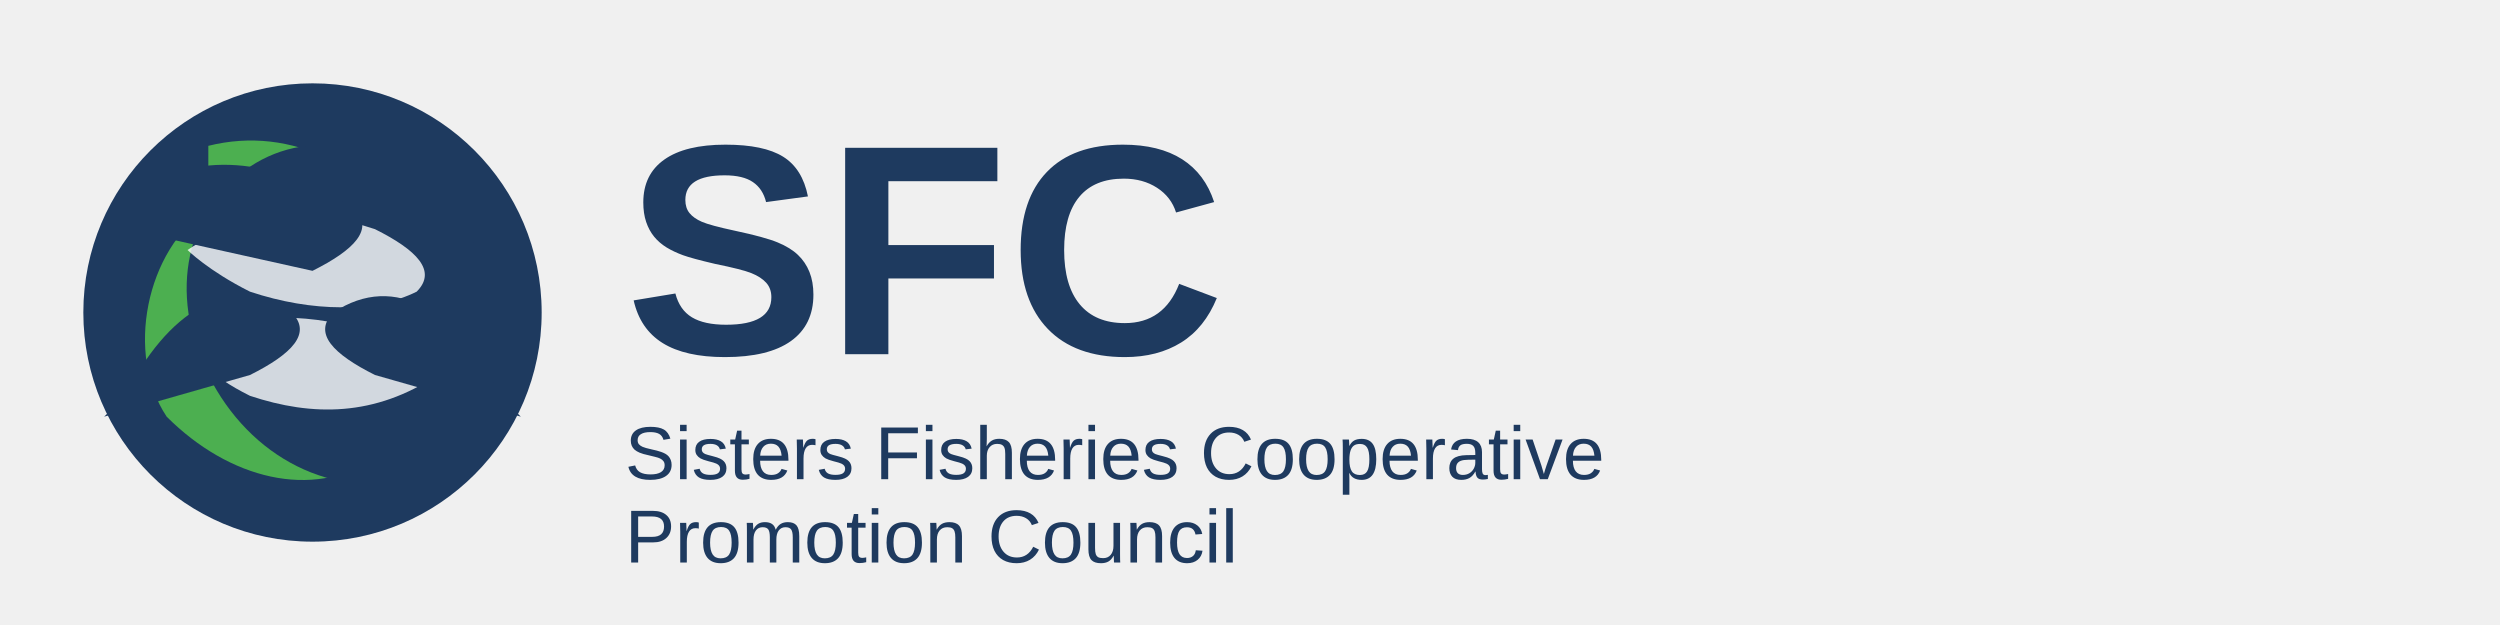
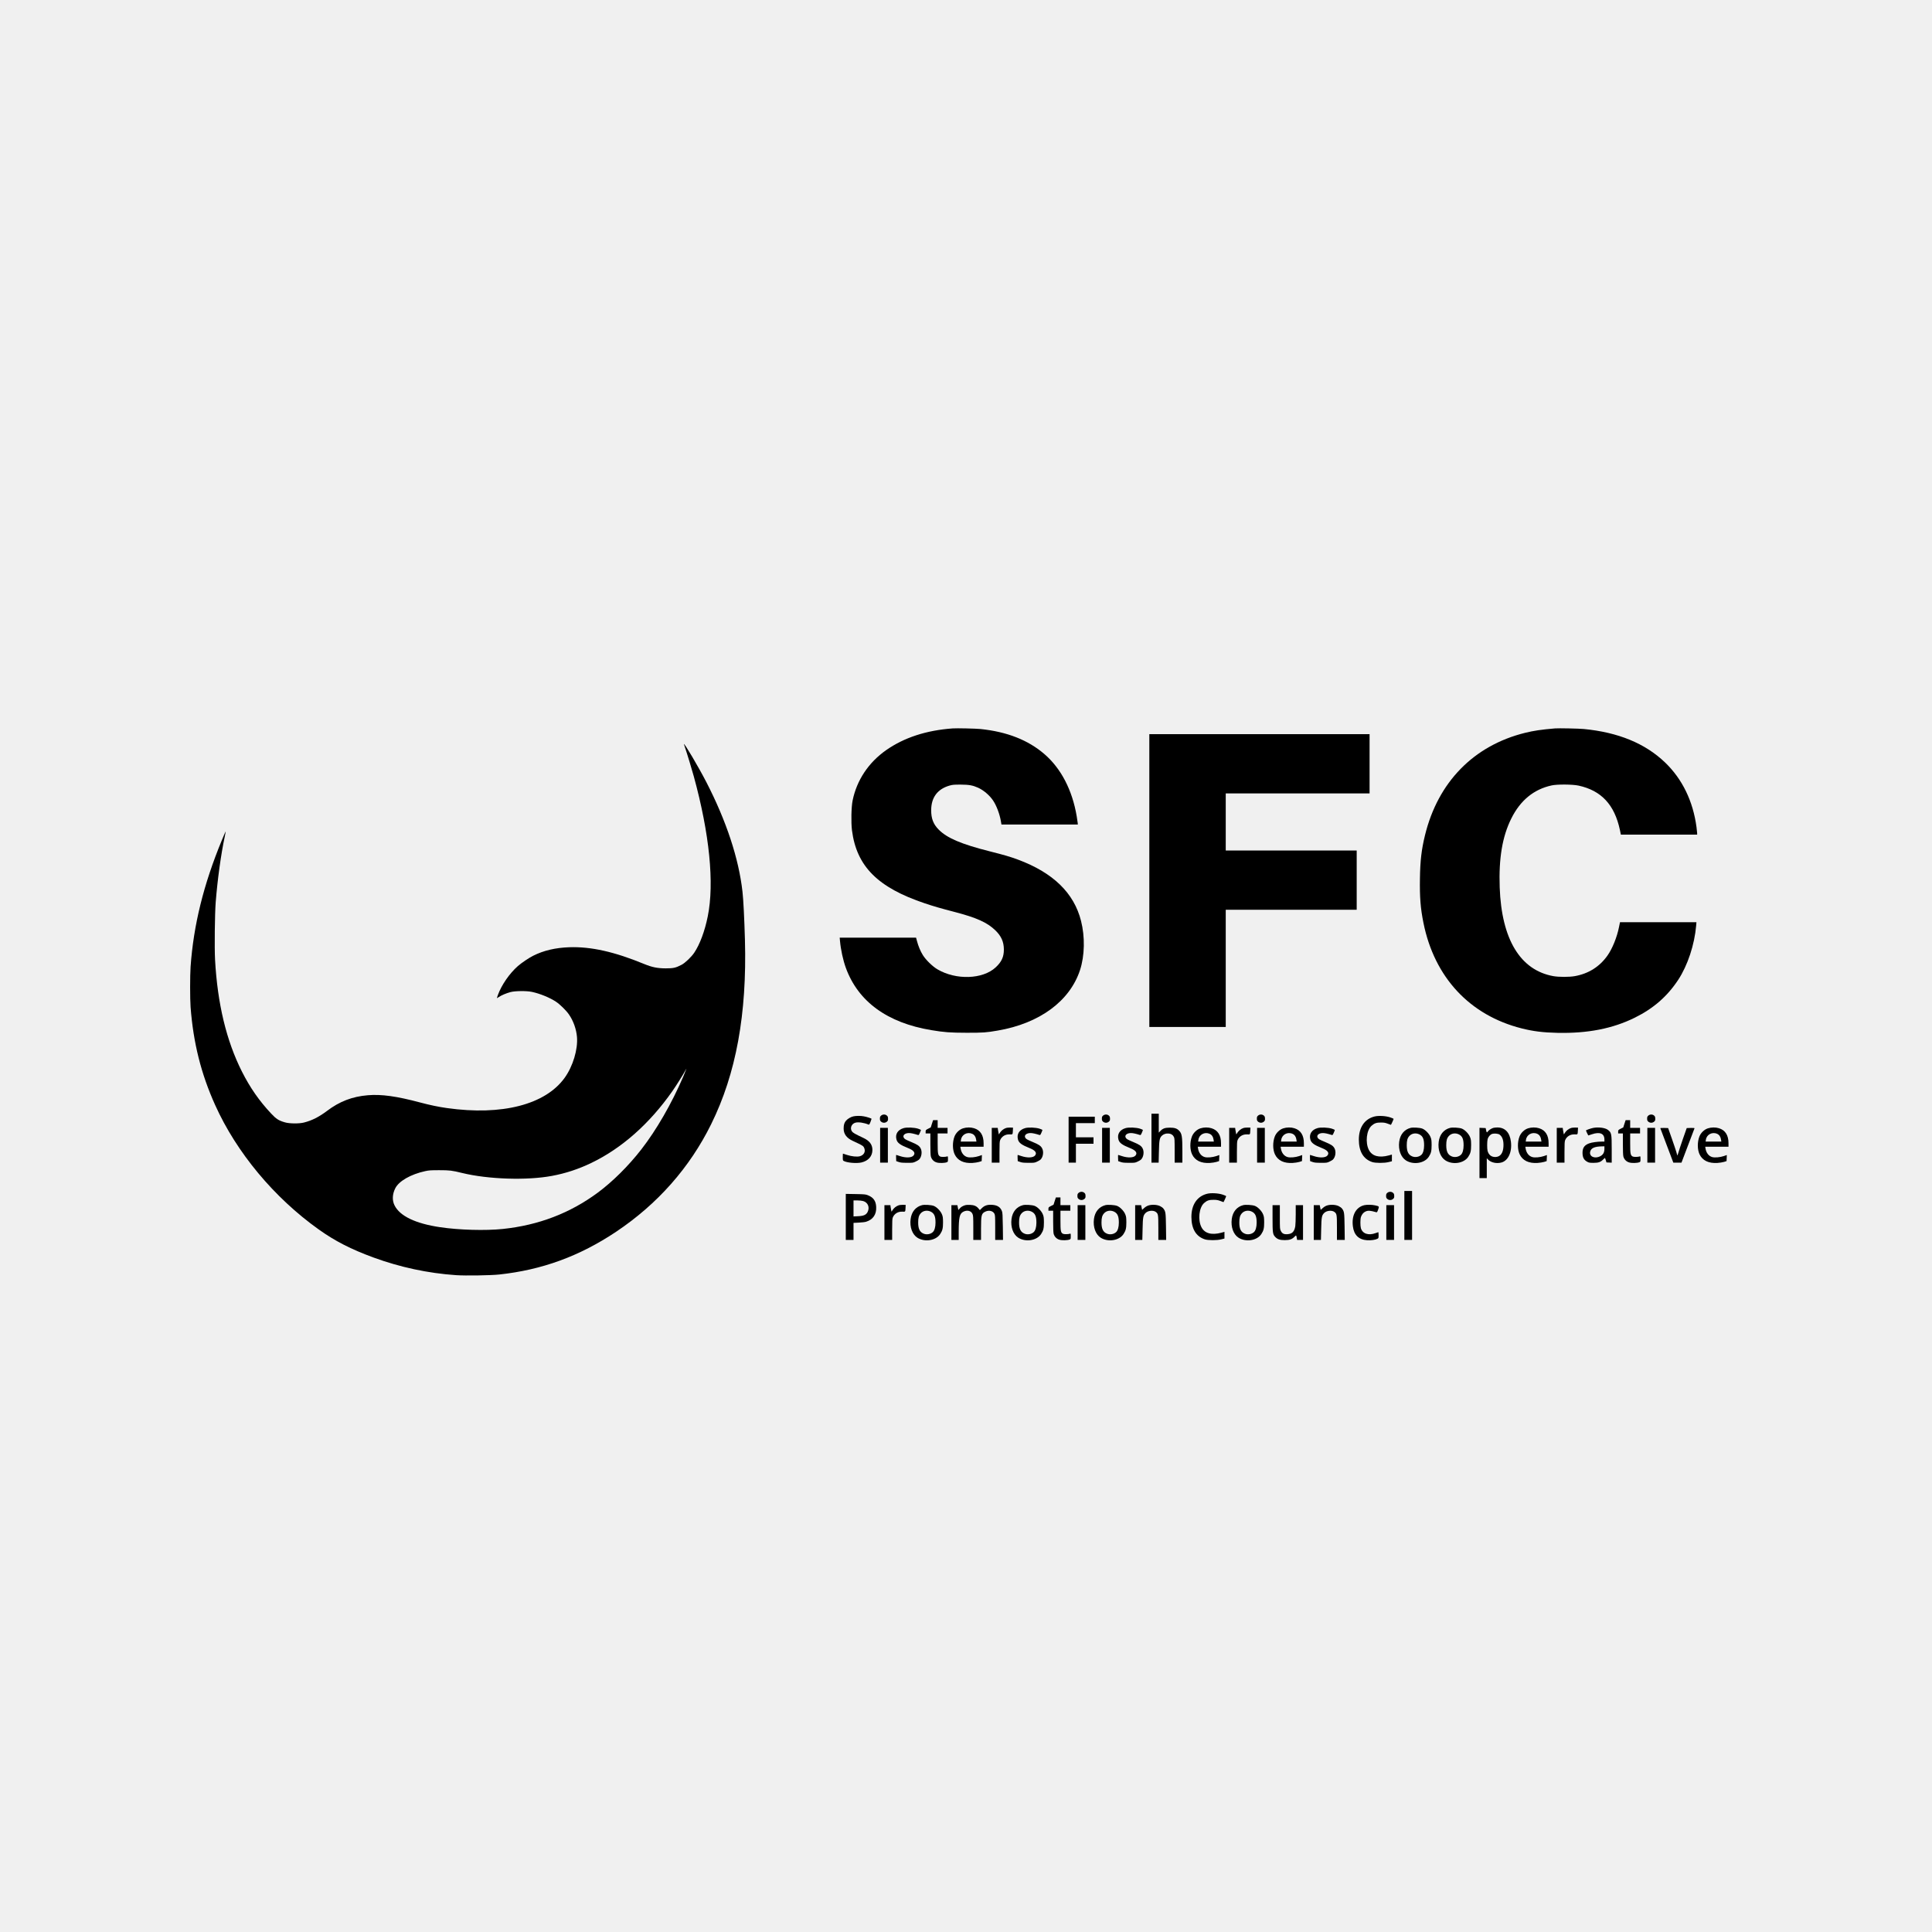
- <svg xmlns="http://www.w3.org/2000/svg" width="600" height="150" viewBox="0 0 600 150">
-   <g transform="translate(20, 20)">
-     <circle cx="55" cy="55" r="55" fill="#1E3A5F" />
-     <g transform="translate(55, 55)">
-       <path d="M -25 -40 C -5 -45, 15 -35, 25 -15 C 35 5, 30 25, 15 35 C 0 45, -20 40, -35 25 C -45 10, -40 -15, -25 -25 Z" fill="#4CAF50" />
-       <path d="M 25 40 C 5 45, -15 35, -25 15 C -35 -5, -30 -25, -15 -35 C 0 -45, 20 -40, 35 -25 C 45 -10, 40 15, 25 25 Z" fill="#1E3A5F" />
-       <path d="M -30 -15 C -15 -25, 0 -25, 15 -20 C 25 -15, 30 -10, 25 -5 C 15 0, 0 0, -15 -5 C -25 -10, -30 -15, -30 -15 Z" fill="white" opacity="0.8" />
-       <path d="M 30 15 C 15 25, 0 25, -15 20 C -25 15, -30 10, -25 5 C -15 0, 0 0, 15 5 C 25 10, 30 15, 30 15 Z" fill="white" opacity="0.8" />
-       <path d="M -40 -30 C -25 -40, -5 -35, 10 -25 C 15 -20, 10 -15, 0 -10 L -45 -20 Z" fill="#1E3A5F" />
-       <path d="M -45 20 C -35 0, -20 -10, -5 0 C 0 5, -5 10, -15 15 L -50 25 Z" fill="#1E3A5F" />
-       <path d="M 45 20 C 35 0, 20 -10, 5 0 C 0 5, 5 10, 15 15 L 50 25 Z" fill="#1E3A5F" />
-     </g>
-   </g>
-   <text x="150" y="85" font-family="Arial, sans-serif" font-size="72" font-weight="bold" fill="#1E3A5F">SFC</text>
-   <g transform="translate(150, 100)">
-     <text x="0" y="15" font-family="Arial, sans-serif" font-size="18" fill="#1E3A5F">Sisters Fisheries Cooperative</text>
-     <text x="0" y="35" font-family="Arial, sans-serif" font-size="18" fill="#1E3A5F">Promotion Council</text>
+ <svg xmlns="http://www.w3.org/2000/svg" version="1.0" width="4500pt" height="4500pt" viewBox="0 0 4500 4500" preserveAspectRatio="xMidYMid meet">
+   <g transform="translate(0,4500) scale(0.1,-0.1)" fill="#000000" stroke="none">
+     <path d="M22190 28034 c-615 -45 -1131 -213 -1551 -507 -409 -287 -684 -700 -780 -1173 -31 -155 -38 -505 -15 -693 107 -839 601 -1334 1696 -1701 211 -71 378 -119 690 -200 512 -133 765 -246 953 -429 139 -134 198 -268 199 -446 1 -172 -53 -289 -191 -417 -302 -280 -924 -300 -1357 -45 -114 67 -270 219 -339 331 -57 92 -105 207 -136 324 l-22 82 -890 0 -889 0 7 -77 c18 -202 72 -450 137 -628 287 -785 965 -1279 1991 -1449 299 -50 435 -60 827 -61 383 0 453 5 718 51 976 167 1680 685 1918 1410 109 333 118 773 23 1146 -164 649 -651 1122 -1469 1426 -178 66 -317 107 -650 191 -671 169 -1005 312 -1199 511 -123 125 -173 257 -172 450 1 296 147 491 426 572 71 20 101 23 260 23 198 -1 281 -16 410 -74 126 -58 262 -173 344 -294 80 -117 156 -318 184 -487 l13 -75 889 0 890 0 -3 35 c-2 19 -12 89 -23 155 -102 610 -364 1116 -753 1451 -379 327 -873 521 -1491 584 -114 11 -548 21 -645 14z" />
+     <path d="M36220 28034 c-327 -28 -495 -53 -702 -104 -1194 -297 -2025 -1147 -2327 -2384 -81 -328 -112 -593 -118 -1006 -7 -436 13 -695 82 -1036 255 -1269 1078 -2153 2290 -2458 266 -67 500 -96 831 -103 705 -15 1284 98 1799 352 436 215 759 496 1015 885 219 334 379 817 417 1264 l6 76 -890 0 -890 0 -23 -112 c-47 -237 -154 -502 -269 -665 -183 -259 -441 -422 -761 -479 -128 -23 -372 -23 -500 0 -771 139 -1206 859 -1249 2066 -24 678 61 1186 270 1605 210 423 523 680 939 771 130 29 486 26 627 -4 531 -115 838 -445 964 -1034 l22 -108 889 0 888 0 0 33 c0 17 -7 81 -15 141 -81 607 -332 1123 -734 1508 -461 442 -1090 701 -1891 778 -110 11 -592 21 -670 14z" />
+     <path d="M26770 24490 l0 -3410 890 0 890 0 0 1365 0 1365 1525 0 1525 0 0 690 0 690 -1525 0 -1525 0 0 665 0 665 1675 0 1675 0 0 690 0 690 -2565 0 -2565 0 0 -3410z" />
+     <path d="M15930 27667 c0 -2 14 -43 30 -93 45 -130 153 -487 199 -654 367 -1338 483 -2492 326 -3265 -69 -342 -184 -651 -315 -846 -67 -99 -212 -238 -295 -281 -137 -71 -190 -83 -370 -83 -192 1 -317 26 -497 100 -697 287 -1242 409 -1748 392 -326 -12 -596 -75 -841 -198 -100 -50 -266 -162 -357 -241 -195 -171 -381 -441 -466 -675 -14 -40 -24 -73 -21 -73 2 0 24 13 48 30 58 39 169 86 266 112 105 29 375 32 501 5 187 -40 415 -133 560 -229 90 -59 238 -204 300 -294 105 -151 173 -343 189 -526 24 -289 -94 -683 -286 -951 -449 -626 -1461 -887 -2743 -706 -193 27 -395 69 -620 129 -549 147 -905 196 -1220 170 -365 -30 -662 -144 -957 -368 -182 -137 -349 -222 -533 -268 -113 -29 -338 -27 -443 4 -146 42 -203 78 -325 209 -274 292 -487 598 -676 972 -363 719 -571 1582 -627 2610 -15 279 -6 1064 15 1336 43 540 123 1119 212 1534 13 63 23 116 21 117 -2 2 -42 -89 -89 -204 -427 -1033 -661 -1981 -729 -2952 -14 -210 -14 -740 0 -935 63 -832 244 -1556 573 -2285 497 -1104 1373 -2156 2410 -2895 381 -272 754 -463 1278 -655 620 -227 1267 -366 1924 -411 221 -15 798 -6 1001 15 1000 107 1874 427 2727 997 964 645 1714 1494 2212 2504 581 1175 835 2565 787 4295 -14 493 -36 939 -57 1120 -86 771 -375 1647 -843 2555 -182 353 -521 927 -521 882z m-20 -7753 c-268 -622 -620 -1233 -974 -1688 -298 -383 -668 -750 -1011 -1004 -648 -479 -1378 -759 -2215 -847 -400 -42 -1014 -25 -1459 41 -574 85 -939 260 -1062 510 -58 117 -51 261 18 397 84 168 361 326 697 399 87 19 131 22 326 22 242 0 294 -6 534 -65 608 -148 1506 -177 2091 -68 322 60 616 157 920 303 708 341 1354 913 1883 1667 91 130 251 384 297 471 16 31 31 55 33 54 1 -2 -34 -88 -78 -192z" />
+     <path d="M26820 18490 l0 -570 84 0 83 0 6 248 c6 278 15 327 69 379 42 39 97 57 160 51 58 -6 96 -31 120 -79 16 -30 18 -67 18 -316 l0 -283 90 0 90 0 0 263 c0 348 -11 415 -78 483 -51 52 -106 69 -217 69 -113 -1 -163 -19 -222 -82 l-33 -34 0 220 0 221 -85 0 -85 0 0 -570z" />
+     <path d="M20523 19016 c-23 -20 -28 -32 -28 -71 0 -39 5 -51 28 -71 38 -33 96 -33 134 0 24 21 28 31 27 72 -1 38 -6 52 -28 71 -37 32 -95 31 -133 -1z" />
+     <path d="M25693 19016 c-23 -20 -28 -32 -28 -71 0 -39 5 -51 28 -71 38 -33 96 -33 134 0 24 21 28 31 27 72 -1 38 -6 52 -28 71 -37 32 -95 31 -133 -1z" />
+     <path d="M29303 19016 c-23 -20 -28 -32 -28 -71 0 -39 5 -51 28 -71 38 -33 96 -33 134 0 24 21 28 31 27 72 -1 38 -6 52 -28 71 -37 32 -95 31 -133 -1z" />
+     <path d="M38393 19016 c-23 -20 -28 -32 -28 -71 0 -39 5 -51 28 -71 38 -33 96 -33 134 0 24 21 28 31 27 72 -1 38 -6 52 -28 71 -37 32 -95 31 -133 -1z" />
+     <path d="M19882 18999 c-60 -11 -138 -57 -176 -101 -41 -48 -56 -97 -56 -184 0 -126 67 -218 206 -284 256 -120 256 -120 279 -186 26 -77 -19 -151 -107 -175 -66 -18 -192 -5 -298 30 -50 17 -93 31 -96 31 -2 0 -4 -36 -4 -80 0 -72 2 -80 22 -91 80 -43 299 -61 413 -35 161 38 255 146 255 291 0 125 -66 213 -209 280 -202 95 -245 120 -269 155 -50 74 -8 177 83 201 67 19 202 -1 306 -45 13 -6 22 7 43 59 14 36 26 69 26 74 0 12 -107 47 -184 60 -69 13 -172 13 -234 0z" />
+     <path d="M32016 18995 c-233 -59 -366 -255 -366 -539 1 -277 105 -453 310 -522 77 -26 286 -27 388 0 l72 18 0 78 0 78 -72 -20 c-228 -61 -389 -17 -464 128 -88 171 -56 460 63 564 65 58 117 75 218 74 73 0 103 -6 159 -27 37 -15 70 -27 73 -27 5 0 63 128 63 140 0 4 -37 20 -82 35 -103 34 -269 43 -362 20z" />
+     <path d="M24890 18455 l0 -535 85 0 85 0 0 220 0 220 205 0 205 0 0 75 0 75 -205 0 -205 0 0 165 0 165 220 0 220 0 0 75 0 75 -305 0 -305 0 0 -535z" />
+     <path d="M21706 18825 l-27 -85 -60 -30 c-57 -29 -59 -32 -59 -70 l0 -40 55 0 55 0 0 -246 c0 -146 4 -263 11 -289 17 -68 69 -122 137 -141 60 -18 183 -15 235 5 26 10 27 14 27 77 0 59 -2 65 -17 59 -36 -14 -138 -16 -163 -3 -53 28 -60 62 -60 311 l0 227 115 0 115 0 0 65 0 65 -115 0 -115 0 0 90 0 90 -53 0 -53 0 -28 -85z" />
+     <path d="M37836 18825 l-27 -85 -60 -30 c-57 -29 -59 -32 -59 -70 l0 -40 55 0 55 0 0 -246 c0 -146 4 -263 11 -289 17 -68 69 -122 137 -141 60 -18 183 -15 235 5 26 10 27 14 27 77 0 59 -2 65 -17 59 -36 -14 -138 -16 -163 -3 -53 28 -60 62 -60 311 l0 227 115 0 115 0 0 65 0 65 -115 0 -115 0 0 90 0 90 -53 0 -53 0 -28 -85z" />
+     <path d="M21050 18725 c-139 -39 -204 -142 -169 -268 21 -77 88 -126 267 -197 136 -53 180 -112 131 -173 -43 -55 -180 -61 -322 -13 -43 14 -80 26 -83 26 -3 0 -4 -33 -2 -72 l3 -73 55 -19 c44 -16 83 -20 195 -20 133 -1 143 0 200 27 33 15 68 36 78 45 64 58 83 190 38 269 -32 56 -74 84 -215 143 -137 57 -163 72 -178 106 -26 55 35 105 129 103 41 0 114 -16 201 -44 20 -7 25 -1 47 49 14 31 25 61 25 66 0 5 -30 19 -67 31 -90 28 -256 35 -333 14z" />
+     <path d="M22431 18719 c-86 -27 -167 -106 -200 -193 -49 -130 -47 -303 5 -413 69 -145 211 -213 417 -200 51 3 119 14 152 24 l60 19 3 70 3 71 -73 -25 c-86 -29 -206 -39 -266 -23 -81 22 -141 97 -157 199 l-7 42 271 0 271 0 0 83 c0 185 -75 303 -221 348 -79 25 -176 24 -258 -2z m215 -128 c49 -22 82 -71 90 -135 l7 -46 -183 0 -183 0 6 41 c16 123 147 192 263 140z" />
+     <path d="M23426 18724 c-54 -19 -102 -58 -134 -106 l-26 -41 -7 29 c-4 16 -10 50 -14 77 l-6 47 -70 0 -69 0 0 -405 0 -405 90 0 90 0 0 244 c0 191 3 251 15 279 37 89 123 141 226 135 68 -3 66 -6 71 92 l3 65 -65 2 c-37 1 -82 -4 -104 -13z" />
+     <path d="M23880 18725 c-139 -39 -204 -142 -169 -268 21 -77 88 -126 267 -197 136 -53 180 -112 131 -173 -43 -55 -180 -61 -322 -13 -43 14 -80 26 -83 26 -3 0 -4 -33 -2 -72 l3 -73 55 -19 c44 -16 83 -20 195 -20 133 -1 143 0 200 27 33 15 68 36 78 45 64 58 83 190 38 269 -32 56 -74 84 -215 143 -137 57 -163 72 -178 106 -26 55 35 105 129 103 41 0 114 -16 201 -44 20 -7 25 -1 47 49 14 31 25 61 25 66 0 5 -30 19 -67 31 -90 28 -256 35 -333 14z" />
+     <path d="M26220 18725 c-139 -39 -204 -142 -169 -268 21 -77 88 -126 267 -197 136 -53 180 -112 131 -173 -43 -55 -180 -61 -322 -13 -43 14 -80 26 -83 26 -3 0 -4 -33 -2 -72 l3 -73 55 -19 c44 -16 83 -20 195 -20 133 -1 143 0 200 27 33 15 68 36 78 45 64 58 83 190 38 269 -32 56 -74 84 -215 143 -137 57 -163 72 -178 106 -26 55 35 105 129 103 41 0 114 -16 201 -44 20 -7 25 -1 47 49 14 31 25 61 25 66 0 5 -30 19 -67 31 -90 28 -256 35 -333 14z" />
+     <path d="M27961 18719 c-86 -27 -167 -106 -200 -193 -49 -130 -47 -303 5 -413 69 -145 211 -213 417 -200 51 3 119 14 152 24 l60 19 3 70 3 71 -73 -25 c-86 -29 -206 -39 -266 -23 -81 22 -141 97 -157 199 l-7 42 271 0 271 0 0 83 c0 185 -75 303 -221 348 -79 25 -176 24 -258 -2z m215 -128 c49 -22 82 -71 90 -135 l7 -46 -183 0 -183 0 6 41 c16 123 147 192 263 140z" />
+     <path d="M28956 18724 c-54 -19 -102 -58 -134 -106 l-26 -41 -7 29 c-4 16 -10 50 -14 77 l-6 47 -70 0 -69 0 0 -405 0 -405 90 0 90 0 0 244 c0 191 3 251 15 279 37 89 123 141 226 135 68 -3 66 -6 71 92 l3 65 -65 2 c-37 1 -82 -4 -104 -13z" />
+     <path d="M29891 18719 c-86 -27 -167 -106 -200 -193 -49 -130 -47 -303 5 -413 69 -145 211 -213 417 -200 51 3 119 14 152 24 l60 19 3 70 3 71 -73 -25 c-86 -29 -206 -39 -266 -23 -81 22 -141 97 -157 199 l-7 42 271 0 271 0 0 83 c0 185 -75 303 -221 348 -79 25 -176 24 -258 -2z m215 -128 c49 -22 82 -71 90 -135 l7 -46 -183 0 -183 0 6 41 c16 123 147 192 263 140z" />
+     <path d="M30690 18725 c-139 -39 -204 -142 -169 -268 21 -77 88 -126 267 -197 136 -53 180 -112 131 -173 -43 -55 -180 -61 -322 -13 -43 14 -80 26 -83 26 -3 0 -4 -33 -2 -72 l3 -73 55 -19 c44 -16 83 -20 195 -20 133 -1 143 0 200 27 33 15 68 36 78 45 64 58 83 190 38 269 -32 56 -74 84 -215 143 -137 57 -163 72 -178 106 -26 55 35 105 129 103 41 0 114 -16 201 -44 20 -7 25 -1 47 49 14 31 25 61 25 66 0 5 -30 19 -67 31 -90 28 -256 35 -333 14z" />
+     <path d="M32857 18730 c-149 -38 -245 -155 -267 -324 -24 -187 39 -359 158 -435 171 -108 430 -67 530 84 54 82 67 135 67 275 -1 107 -4 134 -25 185 -31 79 -124 174 -195 199 -58 21 -212 30 -268 16z m203 -152 c81 -41 110 -109 110 -255 0 -103 -23 -184 -63 -221 -53 -50 -145 -66 -215 -36 -89 37 -126 113 -126 259 0 111 15 165 61 216 56 62 152 77 233 37z" />
+     <path d="M33777 18730 c-149 -38 -245 -155 -267 -324 -24 -187 39 -359 158 -435 171 -108 430 -67 530 84 54 82 67 135 67 275 -1 107 -4 134 -25 185 -31 79 -124 174 -195 199 -58 21 -212 30 -268 16z m203 -152 c81 -41 110 -109 110 -255 0 -103 -23 -184 -63 -221 -53 -50 -145 -66 -215 -36 -89 37 -126 113 -126 259 0 111 15 165 61 216 56 62 152 77 233 37z" />
+     <path d="M34781 18729 c-46 -14 -107 -54 -127 -84 -21 -32 -30 -24 -41 35 l-9 45 -72 3 -72 3 0 -586 0 -585 85 0 85 0 0 231 0 231 32 -33 c70 -70 201 -97 313 -65 157 46 247 247 217 486 -26 215 -141 332 -321 329 -31 0 -71 -5 -90 -10z m147 -156 c68 -50 97 -141 90 -278 -8 -150 -68 -234 -173 -243 -99 -8 -169 42 -196 141 -14 51 -13 224 1 276 14 52 59 104 102 119 51 17 143 9 176 -15z" />
+     <path d="M35591 18719 c-86 -27 -167 -106 -200 -193 -49 -130 -47 -303 5 -413 69 -145 211 -213 417 -200 51 3 119 14 152 24 l60 19 3 70 3 71 -73 -25 c-86 -29 -206 -39 -266 -23 -81 22 -141 97 -157 199 l-7 42 271 0 271 0 0 83 c0 185 -75 303 -221 348 -79 25 -176 24 -258 -2z m215 -128 c49 -22 82 -71 90 -135 l7 -46 -183 0 -183 0 6 41 c16 123 147 192 263 140z" />
+     <path d="M36586 18724 c-54 -19 -102 -58 -134 -106 l-26 -41 -7 29 c-4 16 -10 50 -14 77 l-6 47 -70 0 -69 0 0 -405 0 -405 90 0 90 0 0 244 c0 191 3 251 15 279 37 89 123 141 226 135 68 -3 66 -6 71 92 l3 65 -65 2 c-37 1 -82 -4 -104 -13z" />
+     <path d="M37110 18729 c-62 -12 -170 -51 -170 -61 0 -7 47 -106 54 -115 0 0 39 12 86 28 184 62 290 17 290 -123 l0 -48 -62 0 c-102 0 -234 -19 -293 -41 -111 -41 -155 -104 -155 -219 0 -109 32 -169 115 -213 33 -18 57 -22 140 -22 116 0 166 17 228 80 20 21 39 36 41 34 2 -2 11 -26 19 -54 l14 -50 62 -3 61 -3 0 309 c0 371 -5 395 -96 460 -65 45 -216 64 -334 41z m260 -487 c0 -86 -30 -139 -100 -174 -130 -67 -263 -2 -230 113 23 80 101 114 273 118 l57 1 0 -58z" />
+     <path d="M39781 18719 c-86 -27 -167 -106 -200 -193 -49 -130 -47 -303 5 -413 69 -145 211 -213 417 -200 51 3 119 14 152 24 l60 19 3 70 3 71 -73 -25 c-86 -29 -206 -39 -266 -23 -81 22 -141 97 -157 199 l-7 42 271 0 271 0 0 83 c0 185 -75 303 -221 348 -79 25 -176 24 -258 -2z m215 -128 c49 -22 82 -71 90 -135 l7 -46 -183 0 -183 0 6 41 c16 123 147 192 263 140z" />
+     <path d="M20500 18325 l0 -405 90 0 90 0 0 405 0 405 -90 0 -90 0 0 -405z" />
+     <path d="M25670 18325 l0 -405 90 0 90 0 0 405 0 405 -90 0 -90 0 0 -405z" />
+     <path d="M29280 18325 l0 -405 90 0 90 0 0 405 0 405 -90 0 -90 0 0 -405z" />
+     <path d="M38370 18325 l0 -405 90 0 90 0 0 405 0 405 -90 0 -90 0 0 -405z" />
+     <path d="M38672 18722 c1 -5 71 -187 153 -405 l150 -397 95 0 95 0 149 393 c82 215 151 398 154 405 3 10 -16 12 -88 10 l-93 -3 -89 -253 c-48 -139 -97 -286 -107 -325 -11 -40 -21 -65 -24 -57 -3 8 -12 42 -21 75 -9 33 -56 173 -104 310 l-88 250 -93 3 c-52 1 -91 -1 -89 -6z" />
+     <path d="M32710 16690 l0 -570 90 0 90 0 0 570 0 570 -90 0 -90 0 0 -570z" />
+     <path d="M25123 17216 c-23 -20 -28 -32 -28 -71 0 -39 5 -51 28 -71 38 -33 96 -33 134 0 24 21 28 31 27 72 -1 38 -6 52 -28 71 -37 32 -95 31 -133 -1z" />
+     <path d="M32313 17216 c-23 -20 -28 -32 -28 -71 0 -39 5 -51 28 -71 38 -33 96 -33 134 0 24 21 28 31 27 72 -1 38 -6 52 -28 71 -37 32 -95 31 -133 -1z" />
+     <path d="M28116 17195 c-233 -59 -366 -255 -366 -539 1 -277 105 -453 310 -522 77 -26 286 -27 388 0 l72 18 0 78 0 78 -72 -20 c-228 -61 -389 -17 -464 128 -88 171 -56 460 63 564 65 58 117 75 218 74 73 0 103 -6 159 -27 37 -15 70 -27 73 -27 5 0 63 128 63 140 0 4 -37 20 -82 35 -103 34 -269 43 -362 20z" />
+     <path d="M19700 16656 l0 -536 90 0 90 0 0 199 0 198 123 6 c67 3 145 12 172 21 161 50 243 172 233 347 -8 140 -65 219 -197 271 -51 20 -78 22 -283 26 l-228 4 0 -536z m406 369 c111 -33 156 -147 102 -255 -35 -67 -91 -92 -224 -98 l-104 -5 0 187 0 186 88 0 c49 0 111 -7 138 -15z" />
+     <path d="M24566 17025 l-27 -85 -60 -30 c-57 -29 -59 -32 -59 -70 l0 -40 55 0 55 0 0 -246 c0 -146 4 -263 11 -289 17 -68 69 -122 137 -141 60 -18 183 -15 235 5 26 10 27 14 27 77 0 59 -2 65 -17 59 -36 -14 -138 -16 -163 -3 -53 28 -60 62 -60 311 l0 227 115 0 115 0 0 65 0 65 -115 0 -115 0 0 90 0 90 -53 0 -53 0 -28 -85z" />
+     <path d="M20926 16924 c-54 -19 -102 -58 -134 -106 l-26 -41 -7 29 c-4 16 -10 50 -14 77 l-6 47 -70 0 -69 0 0 -405 0 -405 90 0 90 0 0 244 c0 191 3 251 15 279 37 89 123 141 226 135 68 -3 66 -6 71 92 l3 65 -65 2 c-37 1 -82 -4 -104 -13z" />
+     <path d="M21477 16930 c-149 -38 -245 -155 -267 -324 -24 -187 39 -359 158 -435 171 -108 430 -67 530 84 54 82 67 135 67 275 -1 107 -4 134 -25 185 -31 79 -124 174 -195 199 -58 21 -212 30 -268 16z m203 -152 c81 -41 110 -109 110 -255 0 -103 -23 -184 -63 -221 -53 -50 -145 -66 -215 -36 -89 37 -126 113 -126 259 0 111 15 165 61 216 56 62 152 77 233 37z" />
+     <path d="M22472 16926 c-55 -18 -91 -41 -123 -79 l-27 -31 -12 57 -11 57 -70 0 -69 0 0 -405 0 -405 85 0 85 0 0 183 c1 346 20 429 110 475 86 43 177 22 210 -50 18 -39 20 -67 20 -325 l0 -283 90 0 90 0 0 259 c0 323 9 358 105 402 81 37 172 15 207 -51 16 -31 18 -63 18 -322 l0 -288 91 0 91 0 -4 313 c-4 262 -7 319 -21 357 -35 93 -106 139 -227 147 -107 8 -179 -15 -241 -77 l-46 -46 -32 38 c-48 57 -101 80 -196 84 -51 3 -95 -1 -123 -10z" />
+     <path d="M23827 16930 c-149 -38 -245 -155 -267 -324 -24 -187 39 -359 158 -435 171 -108 430 -67 530 84 54 82 67 135 67 275 -1 107 -4 134 -25 185 -31 79 -124 174 -195 199 -58 21 -212 30 -268 16z m203 -152 c81 -41 110 -109 110 -255 0 -103 -23 -184 -63 -221 -53 -50 -145 -66 -215 -36 -89 37 -126 113 -126 259 0 111 15 165 61 216 56 62 152 77 233 37z" />
+     <path d="M25747 16930 c-149 -38 -245 -155 -267 -324 -24 -187 39 -359 158 -435 171 -108 430 -67 530 84 54 82 67 135 67 275 -1 107 -4 134 -25 185 -31 79 -124 174 -195 199 -58 21 -212 30 -268 16z m203 -152 c81 -41 110 -109 110 -255 0 -103 -23 -184 -63 -221 -53 -50 -145 -66 -215 -36 -89 37 -126 113 -126 259 0 111 15 165 61 216 56 62 152 77 233 37z" />
+     <path d="M26752 16923 c-33 -10 -71 -32 -102 -60 l-48 -43 -12 55 -11 55 -70 0 -69 0 0 -405 0 -405 84 0 83 0 6 253 c6 278 13 316 68 373 55 57 178 71 238 27 58 -43 61 -61 61 -370 l0 -283 91 0 91 0 -4 308 c-5 328 -8 353 -60 422 -12 17 -47 43 -77 57 -68 34 -188 41 -269 16z" />
+     <path d="M28957 16930 c-149 -38 -245 -155 -267 -324 -24 -187 39 -359 158 -435 171 -108 430 -67 530 84 54 82 67 135 67 275 -1 107 -4 134 -25 185 -31 79 -124 174 -195 199 -58 21 -212 30 -268 16z m203 -152 c81 -41 110 -109 110 -255 0 -103 -23 -184 -63 -221 -53 -50 -145 -66 -215 -36 -89 37 -126 113 -126 259 0 111 15 165 61 216 56 62 152 77 233 37z" />
+     <path d="M30912 16923 c-33 -10 -71 -32 -102 -60 l-48 -43 -12 55 -11 55 -70 0 -69 0 0 -405 0 -405 84 0 83 0 6 253 c6 278 13 316 68 373 55 57 178 71 238 27 58 -43 61 -61 61 -370 l0 -283 91 0 91 0 -4 308 c-5 328 -8 353 -60 422 -12 17 -47 43 -77 57 -68 34 -188 41 -269 16z" />
+     <path d="M31777 16929 c-195 -46 -298 -236 -266 -491 25 -205 137 -313 335 -326 87 -5 188 9 236 34 27 14 28 18 28 84 0 39 -3 70 -7 70 -5 0 -32 -9 -62 -21 -165 -62 -304 -16 -343 113 -16 56 -16 212 1 263 20 58 58 105 105 126 62 28 107 25 251 -16 18 -5 24 3 44 60 28 78 29 77 -71 100 -72 16 -190 18 -251 4z" />
+     <path d="M25100 16525 l0 -405 90 0 90 0 0 405 0 405 -90 0 -90 0 0 -405z" />
+     <path d="M29640 16627 c0 -336 5 -376 60 -435 52 -57 110 -77 225 -77 114 0 170 20 230 82 37 38 37 38 51 -39 l6 -38 69 0 69 0 0 405 0 405 -85 0 -85 0 0 -212 c0 -117 -5 -242 -10 -277 -21 -128 -72 -180 -183 -188 -81 -6 -124 15 -154 77 -22 43 -23 54 -23 322 l0 278 -85 0 -85 0 0 -303z" />
+     <path d="M32290 16525 l0 -405 90 0 90 0 0 405 0 405 -90 0 -90 0 0 -405z" />
  </g>
</svg>
